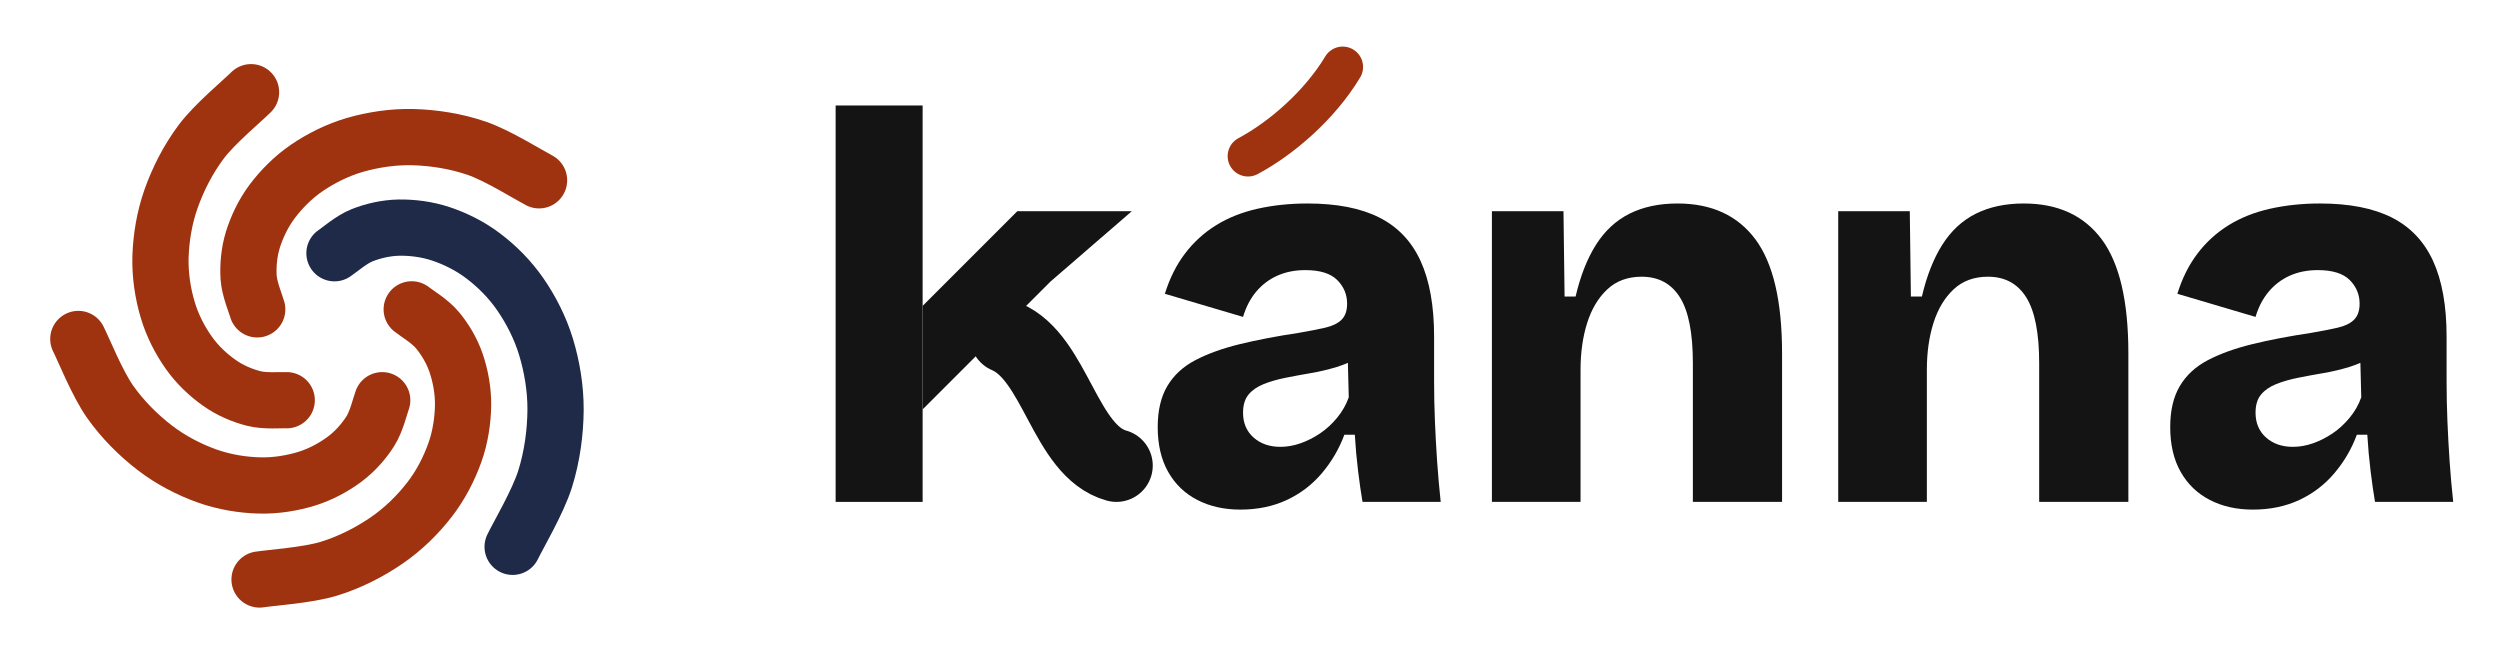
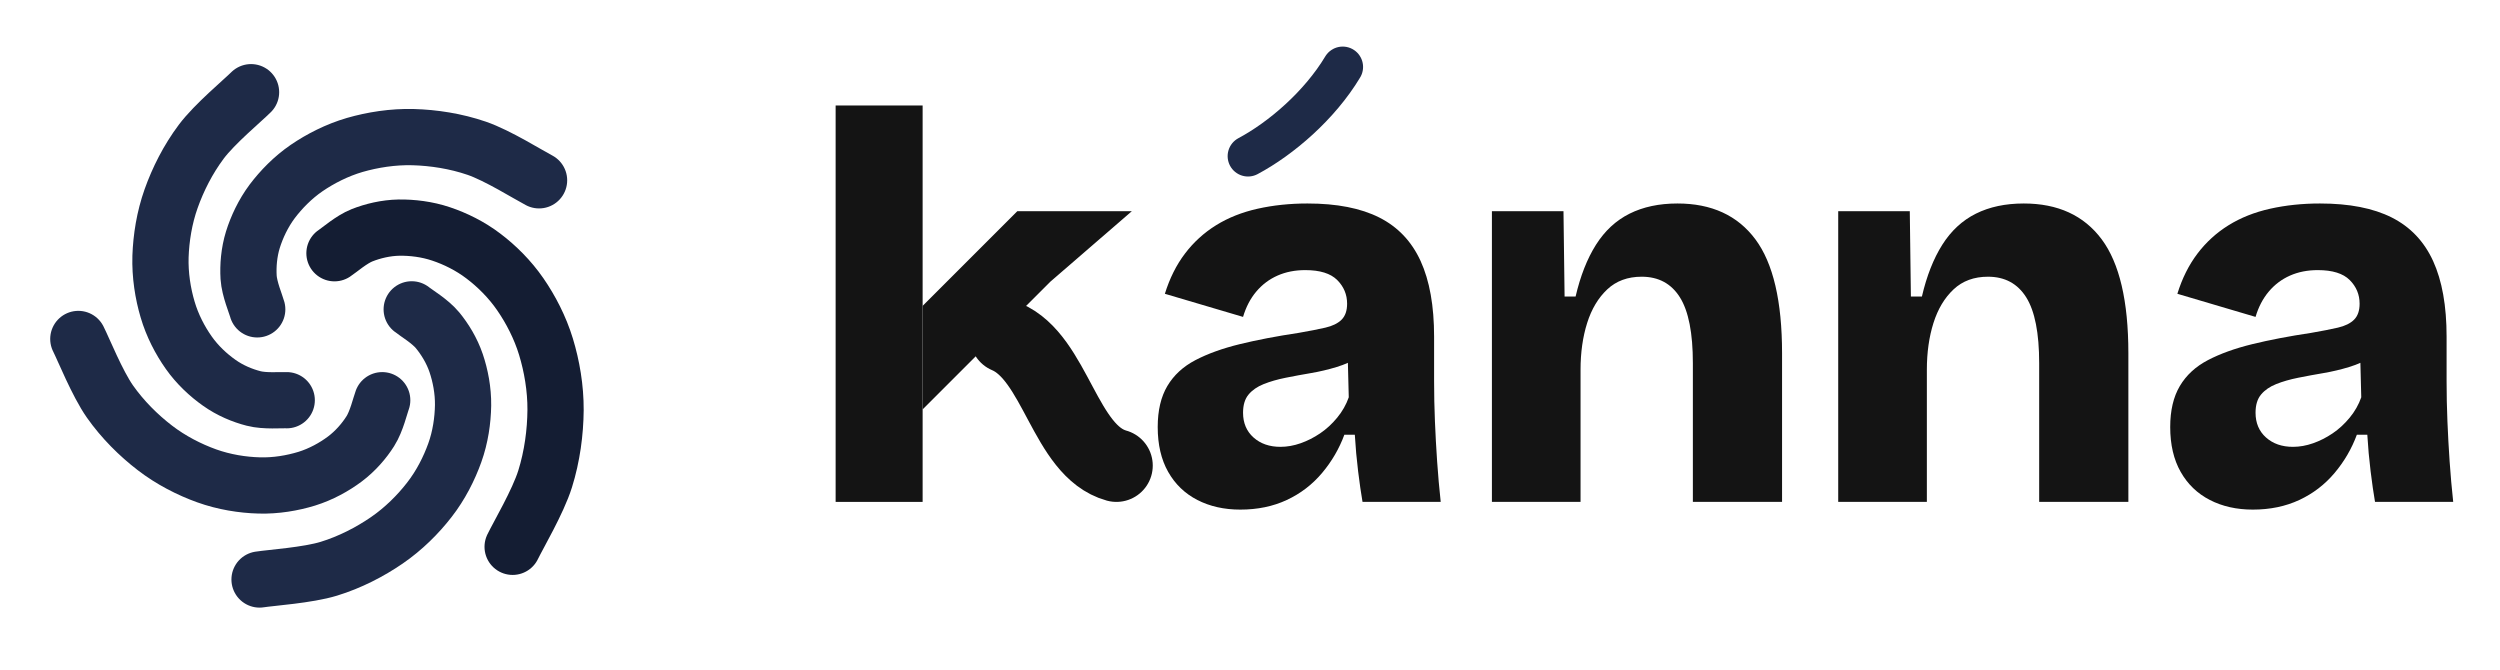
<svg xmlns="http://www.w3.org/2000/svg" viewBox="-40 -911.6 4540.76 1215.2" role="img" aria-label="Kánna">
  <g transform="translate(0 -871.6) scale(11.35)">
    <g fill="none" stroke-width="9.0" stroke-linecap="round">
-       <path d="M50 37C50.74 36.52 52.7 34.8 54.42 34.12C56.14 33.44 58.21 32.94 60.32 32.9C62.42 32.87 64.81 33.15 67.06 33.91C69.31 34.66 71.72 35.84 73.83 37.45C75.95 39.05 78.06 41.14 79.73 43.56C81.4 45.98 82.91 48.88 83.85 51.97C84.79 55.06 85.4 58.58 85.38 62.1C85.35 65.63 84.85 69.47 83.71 73.12C82.57 76.77 79.38 82.17 78.51 83.98" stroke="#1E2A47" />
-       <path d="M62.36 45.98C63.05 46.54 65.3 47.88 66.49 49.32C67.67 50.75 68.79 52.58 69.47 54.58C70.15 56.59 70.61 58.96 70.58 61.35C70.54 63.74 70.16 66.41 69.26 68.92C68.36 71.44 67.01 74.11 65.19 76.45C63.38 78.79 61.05 81.11 58.37 82.95C55.69 84.79 52.49 86.45 49.1 87.49C45.71 88.53 39.86 88.92 38.01 89.21" stroke="#A0330F" />
-       <path d="M57.64 60.52C57.33 61.34 56.74 63.9 55.74 65.47C54.75 67.04 53.35 68.66 51.66 69.93C49.96 71.2 47.85 72.37 45.57 73.08C43.28 73.78 40.62 74.24 37.95 74.16C35.28 74.09 32.33 73.62 29.54 72.62C26.76 71.62 23.82 70.12 21.25 68.14C18.67 66.16 16.11 63.63 14.07 60.73C12.03 57.82 9.85 52.38 9.01 50.72" stroke="#A0330F" />
-       <path d="M42.36 60.52C41.48 60.47 38.87 60.71 37.06 60.24C35.26 59.78 33.29 58.96 31.56 57.73C29.83 56.51 28.06 54.87 26.68 52.91C25.3 50.96 24.05 48.57 23.3 46.01C22.54 43.45 22.07 40.49 22.16 37.53C22.26 34.58 22.77 31.32 23.86 28.26C24.95 25.19 26.56 21.98 28.69 19.14C30.82 16.3 35.33 12.55 36.65 11.23" stroke="#A0330F" />
-       <path d="M37.64 45.98C37.41 45.13 36.38 42.72 36.26 40.86C36.15 39.01 36.32 36.87 36.94 34.85C37.57 32.83 38.59 30.64 40.02 28.72C41.46 26.81 43.34 24.88 45.54 23.37C47.75 21.86 50.41 20.5 53.25 19.67C56.1 18.85 59.35 18.33 62.6 18.42C65.85 18.51 69.41 19.05 72.76 20.2C76.12 21.35 81.08 24.47 82.74 25.33" stroke="#A0330F" />
+       <path d="M50 37C50.74 36.52 52.7 34.8 54.42 34.12C56.14 33.44 58.21 32.94 60.32 32.9C62.42 32.87 64.81 33.15 67.06 33.91C69.31 34.66 71.72 35.84 73.83 37.45C75.95 39.05 78.06 41.14 79.73 43.56C81.4 45.98 82.91 48.88 83.85 51.97C84.79 55.06 85.4 58.58 85.38 62.1C85.35 65.63 84.85 69.47 83.71 73.12C82.57 76.77 79.38 82.17 78.51 83.98" stroke="#141D33" />
+       <path d="M62.36 45.98C63.05 46.54 65.3 47.88 66.49 49.32C67.67 50.75 68.79 52.58 69.47 54.58C70.15 56.59 70.61 58.96 70.58 61.35C70.54 63.74 70.16 66.41 69.26 68.92C68.36 71.44 67.01 74.11 65.19 76.45C63.38 78.79 61.05 81.11 58.37 82.95C55.69 84.79 52.49 86.45 49.1 87.49C45.71 88.53 39.86 88.92 38.01 89.21" stroke="#1E2A47" />
+       <path d="M57.64 60.52C57.33 61.34 56.74 63.9 55.74 65.47C54.75 67.04 53.35 68.66 51.66 69.93C49.96 71.2 47.85 72.37 45.57 73.08C43.28 73.78 40.62 74.24 37.95 74.16C35.28 74.09 32.33 73.62 29.54 72.62C26.76 71.62 23.82 70.12 21.25 68.14C18.67 66.16 16.11 63.63 14.07 60.73C12.03 57.82 9.85 52.38 9.01 50.72" stroke="#1E2A47" />
+       <path d="M42.36 60.52C41.48 60.47 38.87 60.71 37.06 60.24C35.26 59.78 33.29 58.96 31.56 57.73C29.83 56.51 28.06 54.87 26.68 52.91C25.3 50.96 24.05 48.57 23.3 46.01C22.54 43.45 22.07 40.49 22.16 37.53C22.26 34.58 22.77 31.32 23.86 28.26C24.95 25.19 26.56 21.98 28.69 19.14C30.82 16.3 35.33 12.55 36.65 11.23" stroke="#1E2A47" />
+       <path d="M37.64 45.98C37.41 45.13 36.38 42.72 36.26 40.86C36.15 39.01 36.32 36.87 36.94 34.85C37.57 32.83 38.59 30.64 40.02 28.72C41.46 26.81 43.34 24.88 45.54 23.37C47.75 21.86 50.41 20.5 53.25 19.67C56.1 18.85 59.35 18.33 62.6 18.42C65.85 18.51 69.41 19.05 72.76 20.2C76.12 21.35 81.08 24.47 82.74 25.33" stroke="#1E2A47" />
    </g>
  </g>
  <g transform="translate(1415.76 0)">
    <g fill="#141414">
      <path d="M62 -720H220V0H62Z" />
      <path d="M220 -168L452 -400 L600 -528H392L220 -356Z" />
      <path d="M797 14Q753 14 719.0 -3.5Q685 -21 666.0 -54.5Q647 -88 647 -136Q647 -181 664.5 -210.5Q682 -240 715.5 -257.5Q749 -275 796.0 -286.5Q843 -298 903 -307Q932 -312 951.5 -316.5Q971 -321 981.0 -331.0Q991 -341 991 -360Q991 -385 973.0 -403.0Q955 -421 915 -421Q887 -421 864.5 -411.0Q842 -401 826.0 -382.0Q810 -363 802 -336L660 -378Q673 -420 696.5 -451.0Q720 -482 753.0 -502.5Q786 -523 828.5 -532.5Q871 -542 919 -542Q999 -542 1049.5 -516.5Q1100 -491 1124.5 -437.5Q1149 -384 1149 -300V-219Q1149 -183 1150.5 -146.5Q1152 -110 1154.5 -73.5Q1157 -37 1161 0H1019Q1015 -23 1011.0 -55.5Q1007 -88 1005 -122H986Q972 -84 945.5 -52.5Q919 -21 881.5 -3.5Q844 14 797 14ZM870 -100Q888 -100 906.5 -106.5Q925 -113 942.0 -124.5Q959 -136 973.0 -153.0Q987 -170 994 -190L992 -269L1014 -264Q995 -252 972.0 -245.0Q949 -238 925.5 -234.0Q902 -230 879.5 -225.5Q857 -221 839.5 -214.0Q822 -207 812.0 -195.0Q802 -183 802 -162Q802 -134 821.0 -117.0Q840 -100 870 -100Z" />
      <path d="M1254 0V-318V-528H1384L1386 -373H1406Q1419 -429 1443.0 -467.0Q1467 -505 1504.0 -523.5Q1541 -542 1591 -542Q1684 -542 1732.5 -477.0Q1781 -412 1781 -270V0H1619V-252Q1619 -334 1595.5 -371.5Q1572 -409 1526 -409Q1488 -409 1463.5 -386.0Q1439 -363 1427.0 -325.0Q1415 -287 1415 -240V0Z" />
      <path d="M1883 0V-318V-528H2013L2015 -373H2035Q2048 -429 2072.0 -467.0Q2096 -505 2133.0 -523.5Q2170 -542 2220 -542Q2313 -542 2361.5 -477.0Q2410 -412 2410 -270V0H2248V-252Q2248 -334 2224.5 -371.5Q2201 -409 2155 -409Q2117 -409 2092.5 -386.0Q2068 -363 2056.0 -325.0Q2044 -287 2044 -240V0Z" />
      <path d="M2636 14Q2592 14 2558.0 -3.5Q2524 -21 2505.0 -54.5Q2486 -88 2486 -136Q2486 -181 2503.5 -210.5Q2521 -240 2554.5 -257.5Q2588 -275 2635.0 -286.5Q2682 -298 2742 -307Q2771 -312 2790.5 -316.5Q2810 -321 2820.0 -331.0Q2830 -341 2830 -360Q2830 -385 2812.0 -403.0Q2794 -421 2754 -421Q2726 -421 2703.5 -411.0Q2681 -401 2665.0 -382.0Q2649 -363 2641 -336L2499 -378Q2512 -420 2535.5 -451.0Q2559 -482 2592.0 -502.5Q2625 -523 2667.5 -532.5Q2710 -542 2758 -542Q2838 -542 2888.5 -516.5Q2939 -491 2963.5 -437.5Q2988 -384 2988 -300V-219Q2988 -183 2989.5 -146.5Q2991 -110 2993.5 -73.5Q2996 -37 3000 0H2858Q2854 -23 2850.0 -55.5Q2846 -88 2844 -122H2825Q2811 -84 2784.5 -52.5Q2758 -21 2720.5 -3.5Q2683 14 2636 14ZM2709 -100Q2727 -100 2745.5 -106.5Q2764 -113 2781.0 -124.5Q2798 -136 2812.0 -153.0Q2826 -170 2833 -190L2831 -269L2853 -264Q2834 -252 2811.0 -245.0Q2788 -238 2764.5 -234.0Q2741 -230 2718.5 -225.5Q2696 -221 2678.5 -214.0Q2661 -207 2651.0 -195.0Q2641 -183 2641 -162Q2641 -134 2660.0 -117.0Q2679 -100 2709 -100Z" />
    </g>
    <path d="M372 -300C462 -262 478 -92 572 -66" fill="none" stroke="#141414" stroke-width="132" stroke-linecap="round" />
-     <path d="M811 -628C871 -660 941 -720 983 -790" fill="none" stroke="#A0330F" stroke-width="74" stroke-linecap="round" />
+     <path d="M811 -628C871 -660 941 -720 983 -790" fill="none" stroke="#1E2A47" stroke-width="74" stroke-linecap="round" />
  </g>
</svg>
